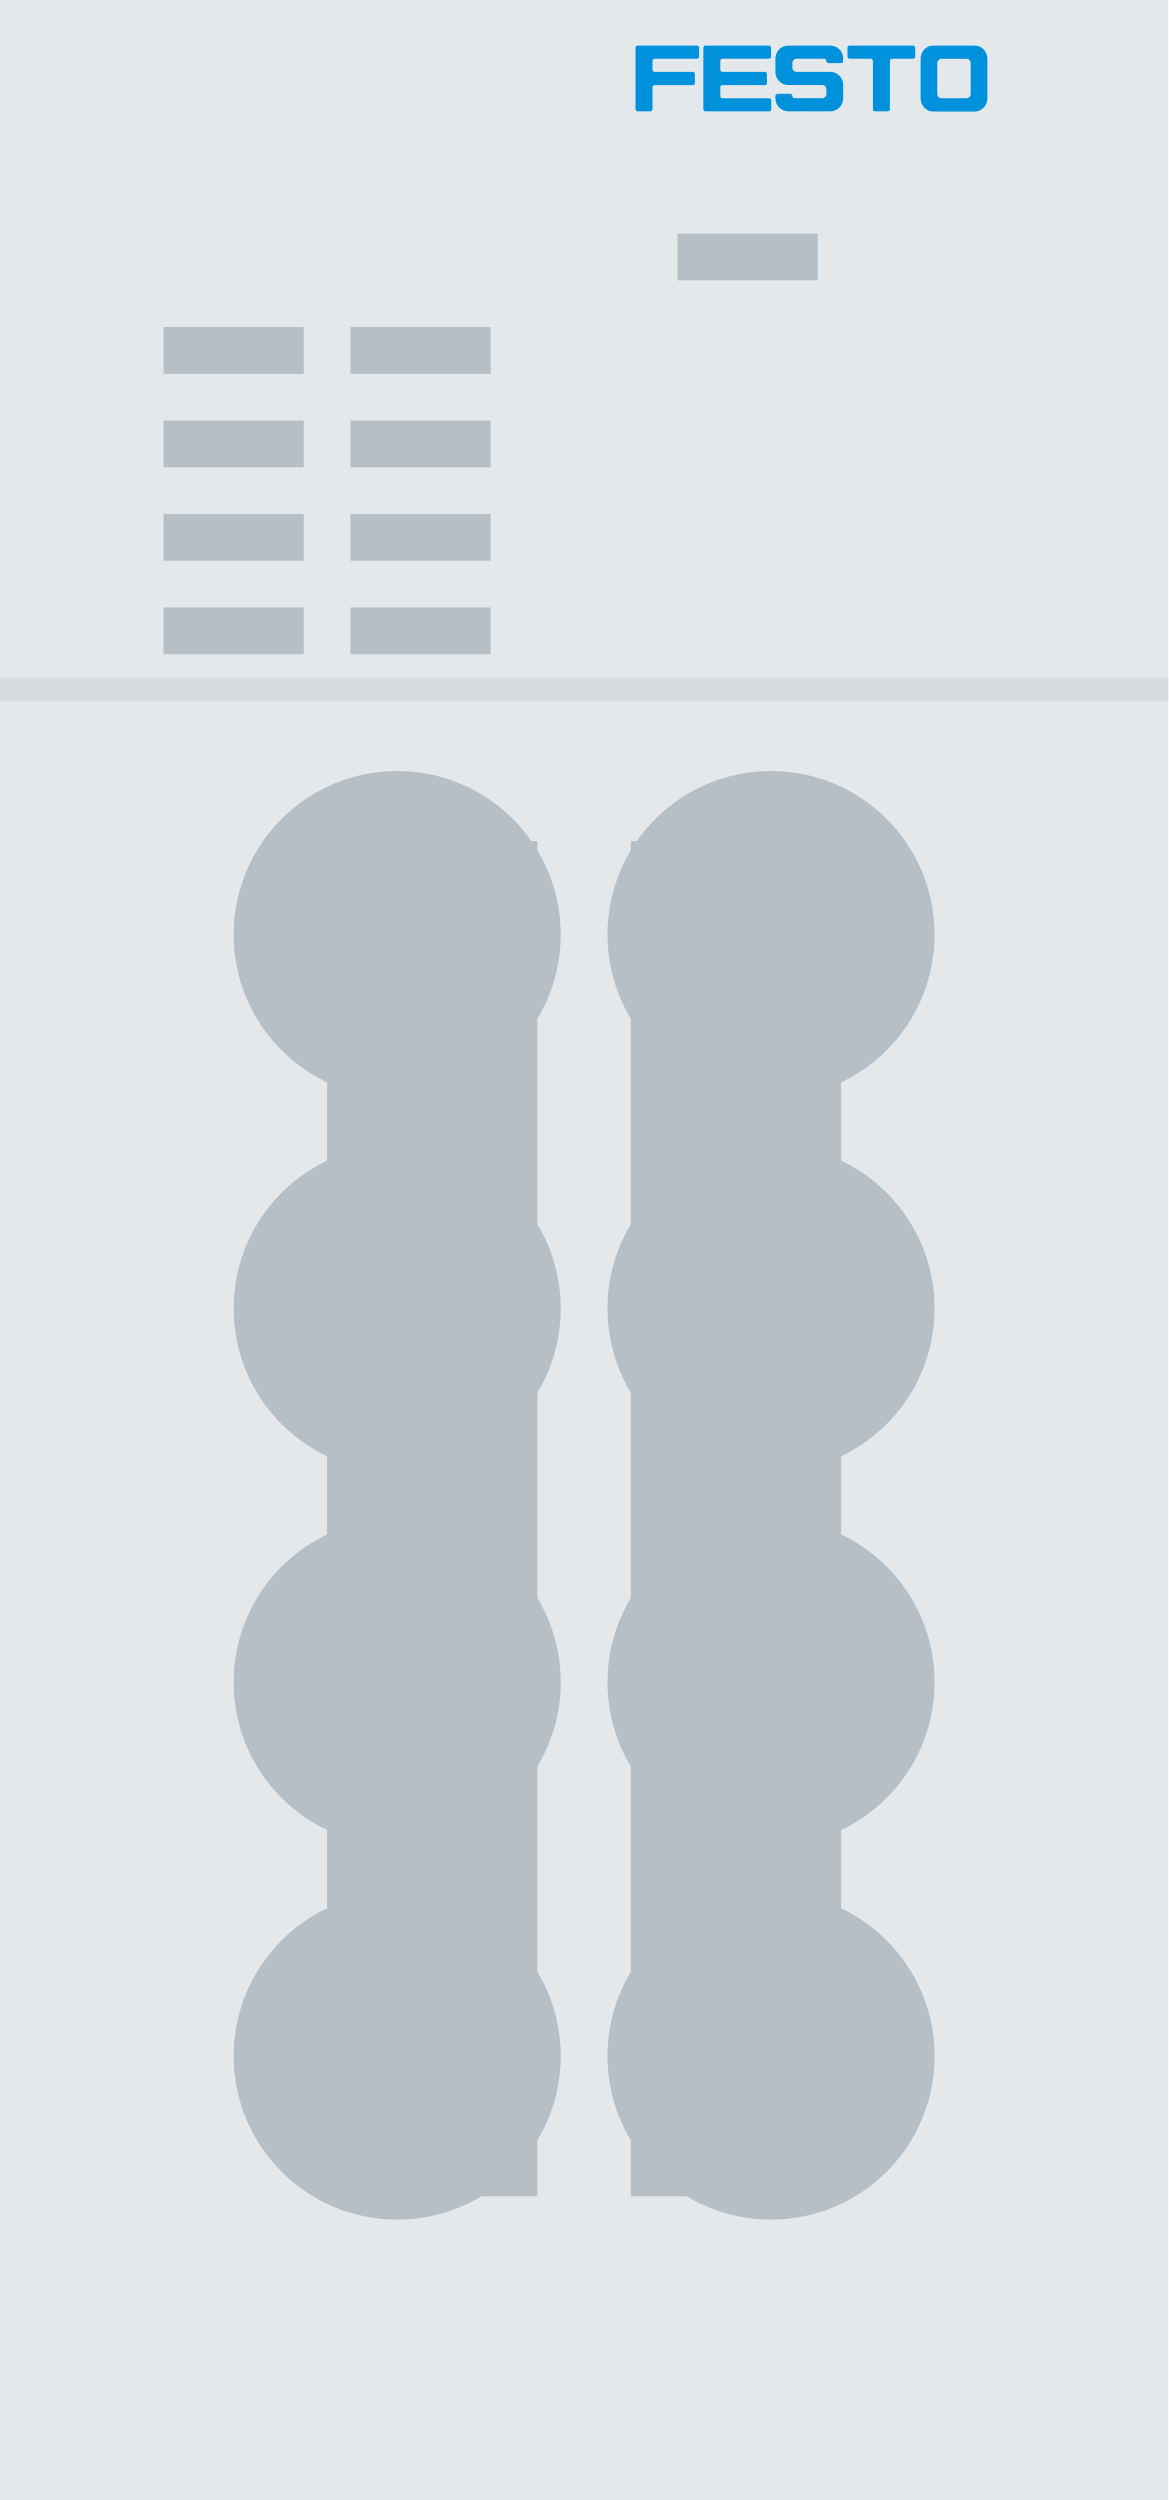
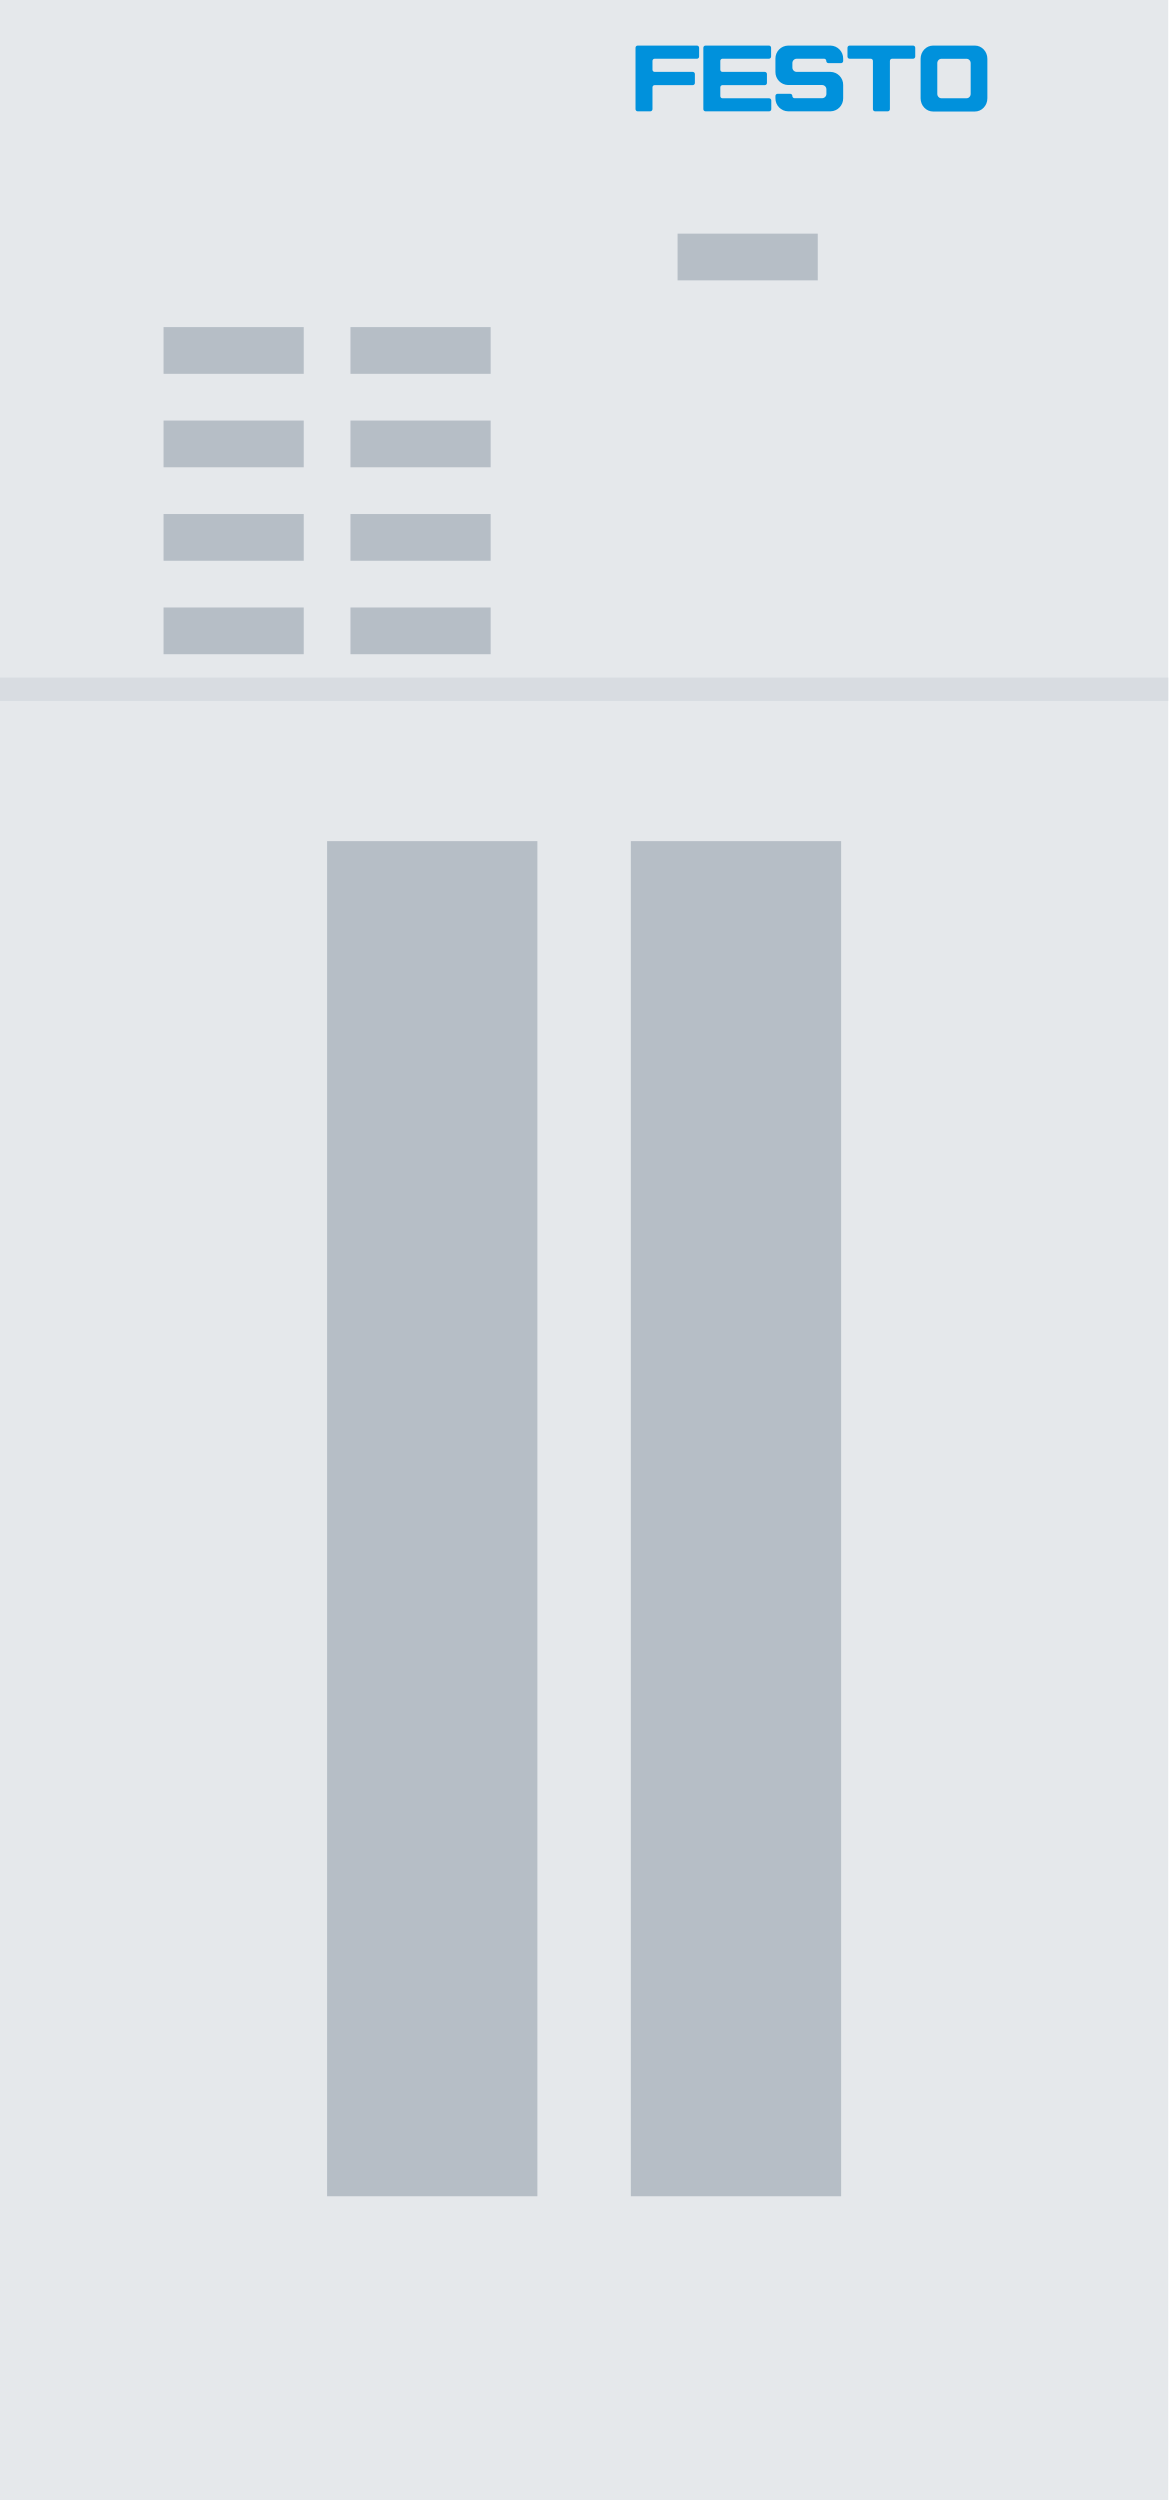
<svg xmlns="http://www.w3.org/2000/svg" id="CPX-AP-A-8DI-PI" width="50" height="107" viewBox="0 0 50 107">
  <g id="CPX-AP-A_Base" data-name="CPX-AP-A Base">
    <rect id="Base" width="50" height="107" fill="#e5e8eb" />
    <g id="Festo_Logo" data-name="Festo Logo">
      <path id="F" d="M.091,2.814A.093.093,0,0,1,0,2.72V.094A.093.093,0,0,1,.091,0h2.54a.093.093,0,0,1,.091.094V.469a.092.092,0,0,1-.091.094H.817A.092.092,0,0,0,.726.657v.375a.093.093,0,0,0,.091.094H2.45a.092.092,0,0,1,.091.094V1.6a.092.092,0,0,1-.09.093H.817a.093.093,0,0,0-.091.094V2.72a.093.093,0,0,1-.091.094Z" transform="translate(27.2 1.951)" fill="#0091dc" />
      <path id="E" d="M0,.094A.093.093,0,0,1,.091,0H2.813A.093.093,0,0,1,2.9.094V.469a.093.093,0,0,1-.091.094h-2A.092.092,0,0,0,.726.657v.375a.092.092,0,0,0,.091.094H2.631a.092.092,0,0,1,.091.094V1.6a.092.092,0,0,1-.091.093H.817a.093.093,0,0,0-.091.094v.375a.093.093,0,0,0,.091.094h2a.092.092,0,0,1,.091.094V2.72a.093.093,0,0,1-.091.094H.091A.093.093,0,0,1,0,2.72Z" transform="translate(30.103 1.951)" fill="#0091dc" />
      <path id="S" d="M0,1.126a.553.553,0,0,0,.544.562H2a.185.185,0,0,1,.182.188v.187A.184.184,0,0,1,2,2.252H.816a.093.093,0,0,1-.091-.094.092.092,0,0,0-.09-.094H.09A.092.092,0,0,0,0,2.157v.094a.554.554,0,0,0,.544.563H2.359A.554.554,0,0,0,2.9,2.252V1.688a.553.553,0,0,0-.544-.562H.907A.185.185,0,0,1,.726.938V.751A.184.184,0,0,1,.907.563H2.086a.092.092,0,0,1,.091.094.092.092,0,0,0,.09.094h.545A.092.092,0,0,0,2.9.657V.563A.554.554,0,0,0,2.359,0H.544A.554.554,0,0,0,0,.563Z" transform="translate(33.188 1.951)" fill="#0091dc" />
      <path id="T" d="M0,.094A.093.093,0,0,1,.092,0H2.812A.093.093,0,0,1,2.9.094V.469a.093.093,0,0,1-.091.094H1.906a.092.092,0,0,0-.09.094V2.72a.093.093,0,0,1-.091.094H1.18a.093.093,0,0,1-.091-.094V.657A.092.092,0,0,0,1,.563H.091A.093.093,0,0,1,0,.469V.094Z" transform="translate(36.272 1.951)" fill="#0091dc" />
      <path id="O" d="M2.322,2.822H.535a.508.508,0,0,1-.208-.044.533.533,0,0,1-.17-.121.565.565,0,0,1-.115-.179A.587.587,0,0,1,0,2.258V.565A.587.587,0,0,1,.042.345.566.566,0,0,1,.157.165.534.534,0,0,1,.327.044.507.507,0,0,1,.535,0H2.322a.509.509,0,0,1,.209.044A.532.532,0,0,1,2.7.165a.565.565,0,0,1,.115.18.589.589,0,0,1,.042.22V2.258a.588.588,0,0,1-.042.22.565.565,0,0,1-.115.179.532.532,0,0,1-.17.121A.509.509,0,0,1,2.322,2.822ZM.893.565A.173.173,0,0,0,.766.62.192.192,0,0,0,.714.753V2.069A.193.193,0,0,0,.766,2.2a.173.173,0,0,0,.127.055H1.965A.173.173,0,0,0,2.091,2.2a.193.193,0,0,0,.052-.133V.753A.192.192,0,0,0,2.091.62.173.173,0,0,0,1.965.565Z" transform="translate(39.402 1.951)" fill="#0091dc" />
    </g>
    <line id="Line" x2="49" transform="translate(0.5 29.5)" fill="none" stroke="#d8dce1" stroke-linecap="square" stroke-width="1" />
  </g>
  <g id="Auxiliary_Interfaces" data-name="Auxiliary Interfaces">
    <rect id="Right" width="9" height="58" fill="#b6bec6" x="27" y="36.0">
      </rect>
    <rect id="Left" width="9" height="58" fill="#b6bec6" x="14" y="36.0">
      </rect>
  </g>
  <g id="LEDs">
    <g id="Right-2" data-name="Right">
      <rect id="LED_MD" width="6" height="2" fill="#b6bec6" data-name="MD" x="29" y="10" />
    </g>
    <g id="Left-2" data-name="Left">
      <rect id="LED_7" data-name="7" width="6" height="2" fill="#b6bec6" x="15" y="26" />
      <rect id="LED_6" data-name="6" width="6" height="2" fill="#b6bec6" x="7" y="26" />
      <rect id="LED_5" data-name="5" width="6" height="2" fill="#b6bec6" x="15" y="22" />
      <rect id="LED_4" data-name="4" width="6" height="2" fill="#b6bec6" x="7" y="22" />
      <rect id="LED_3" data-name="3" width="6" height="2" fill="#b6bec6" x="15" y="18" />
      <rect id="LED_2" data-name="2" width="6" height="2" fill="#b6bec6" x="7" y="18" />
      <rect id="LED_1" data-name="1" width="6" height="2" fill="#b6bec6" x="15" y="14" />
      <rect id="LED_0" data-name="0" width="6" height="2" fill="#b6bec6" x="7" y="14" />
    </g>
  </g>
-   <g id="Connectors" data-name="Connectors">
-     <circle id="X0" cx="17.0" cy="40.0" r="6" fill="#b6bec6" stroke="#b6bec6" stroke-width="2" data-kind="in">
-       </circle>
-     <circle id="X1" cx="33.0" cy="40.0" r="6" fill="#b6bec6" stroke="#b6bec6" stroke-width="2" data-kind="in">
-       </circle>
-     <circle id="X2" cx="17.0" cy="56.0" r="6" fill="#b6bec6" stroke="#b6bec6" stroke-width="2" data-kind="in">
-       </circle>
-     <circle id="X3" cx="33.0" cy="56.0" r="6" fill="#b6bec6" stroke="#b6bec6" stroke-width="2" data-kind="in">
-       </circle>
-     <circle id="X4" cx="17.0" cy="72.0" r="6" fill="#b6bec6" stroke="#b6bec6" stroke-width="2" data-kind="in">
-       </circle>
-     <circle id="X5" cx="33.0" cy="72.0" r="6" fill="#b6bec6" stroke="#b6bec6" stroke-width="2" data-kind="in">
-       </circle>
-     <circle id="X6" cx="17.0" cy="88.0" r="6" fill="#b6bec6" stroke="#b6bec6" stroke-width="2" data-kind="in">
-       </circle>
-     <circle id="X7" cx="33.0" cy="88.0" r="6" fill="#b6bec6" stroke="#b6bec6" stroke-width="2" data-kind="in">
-       </circle>
-   </g>
</svg>
